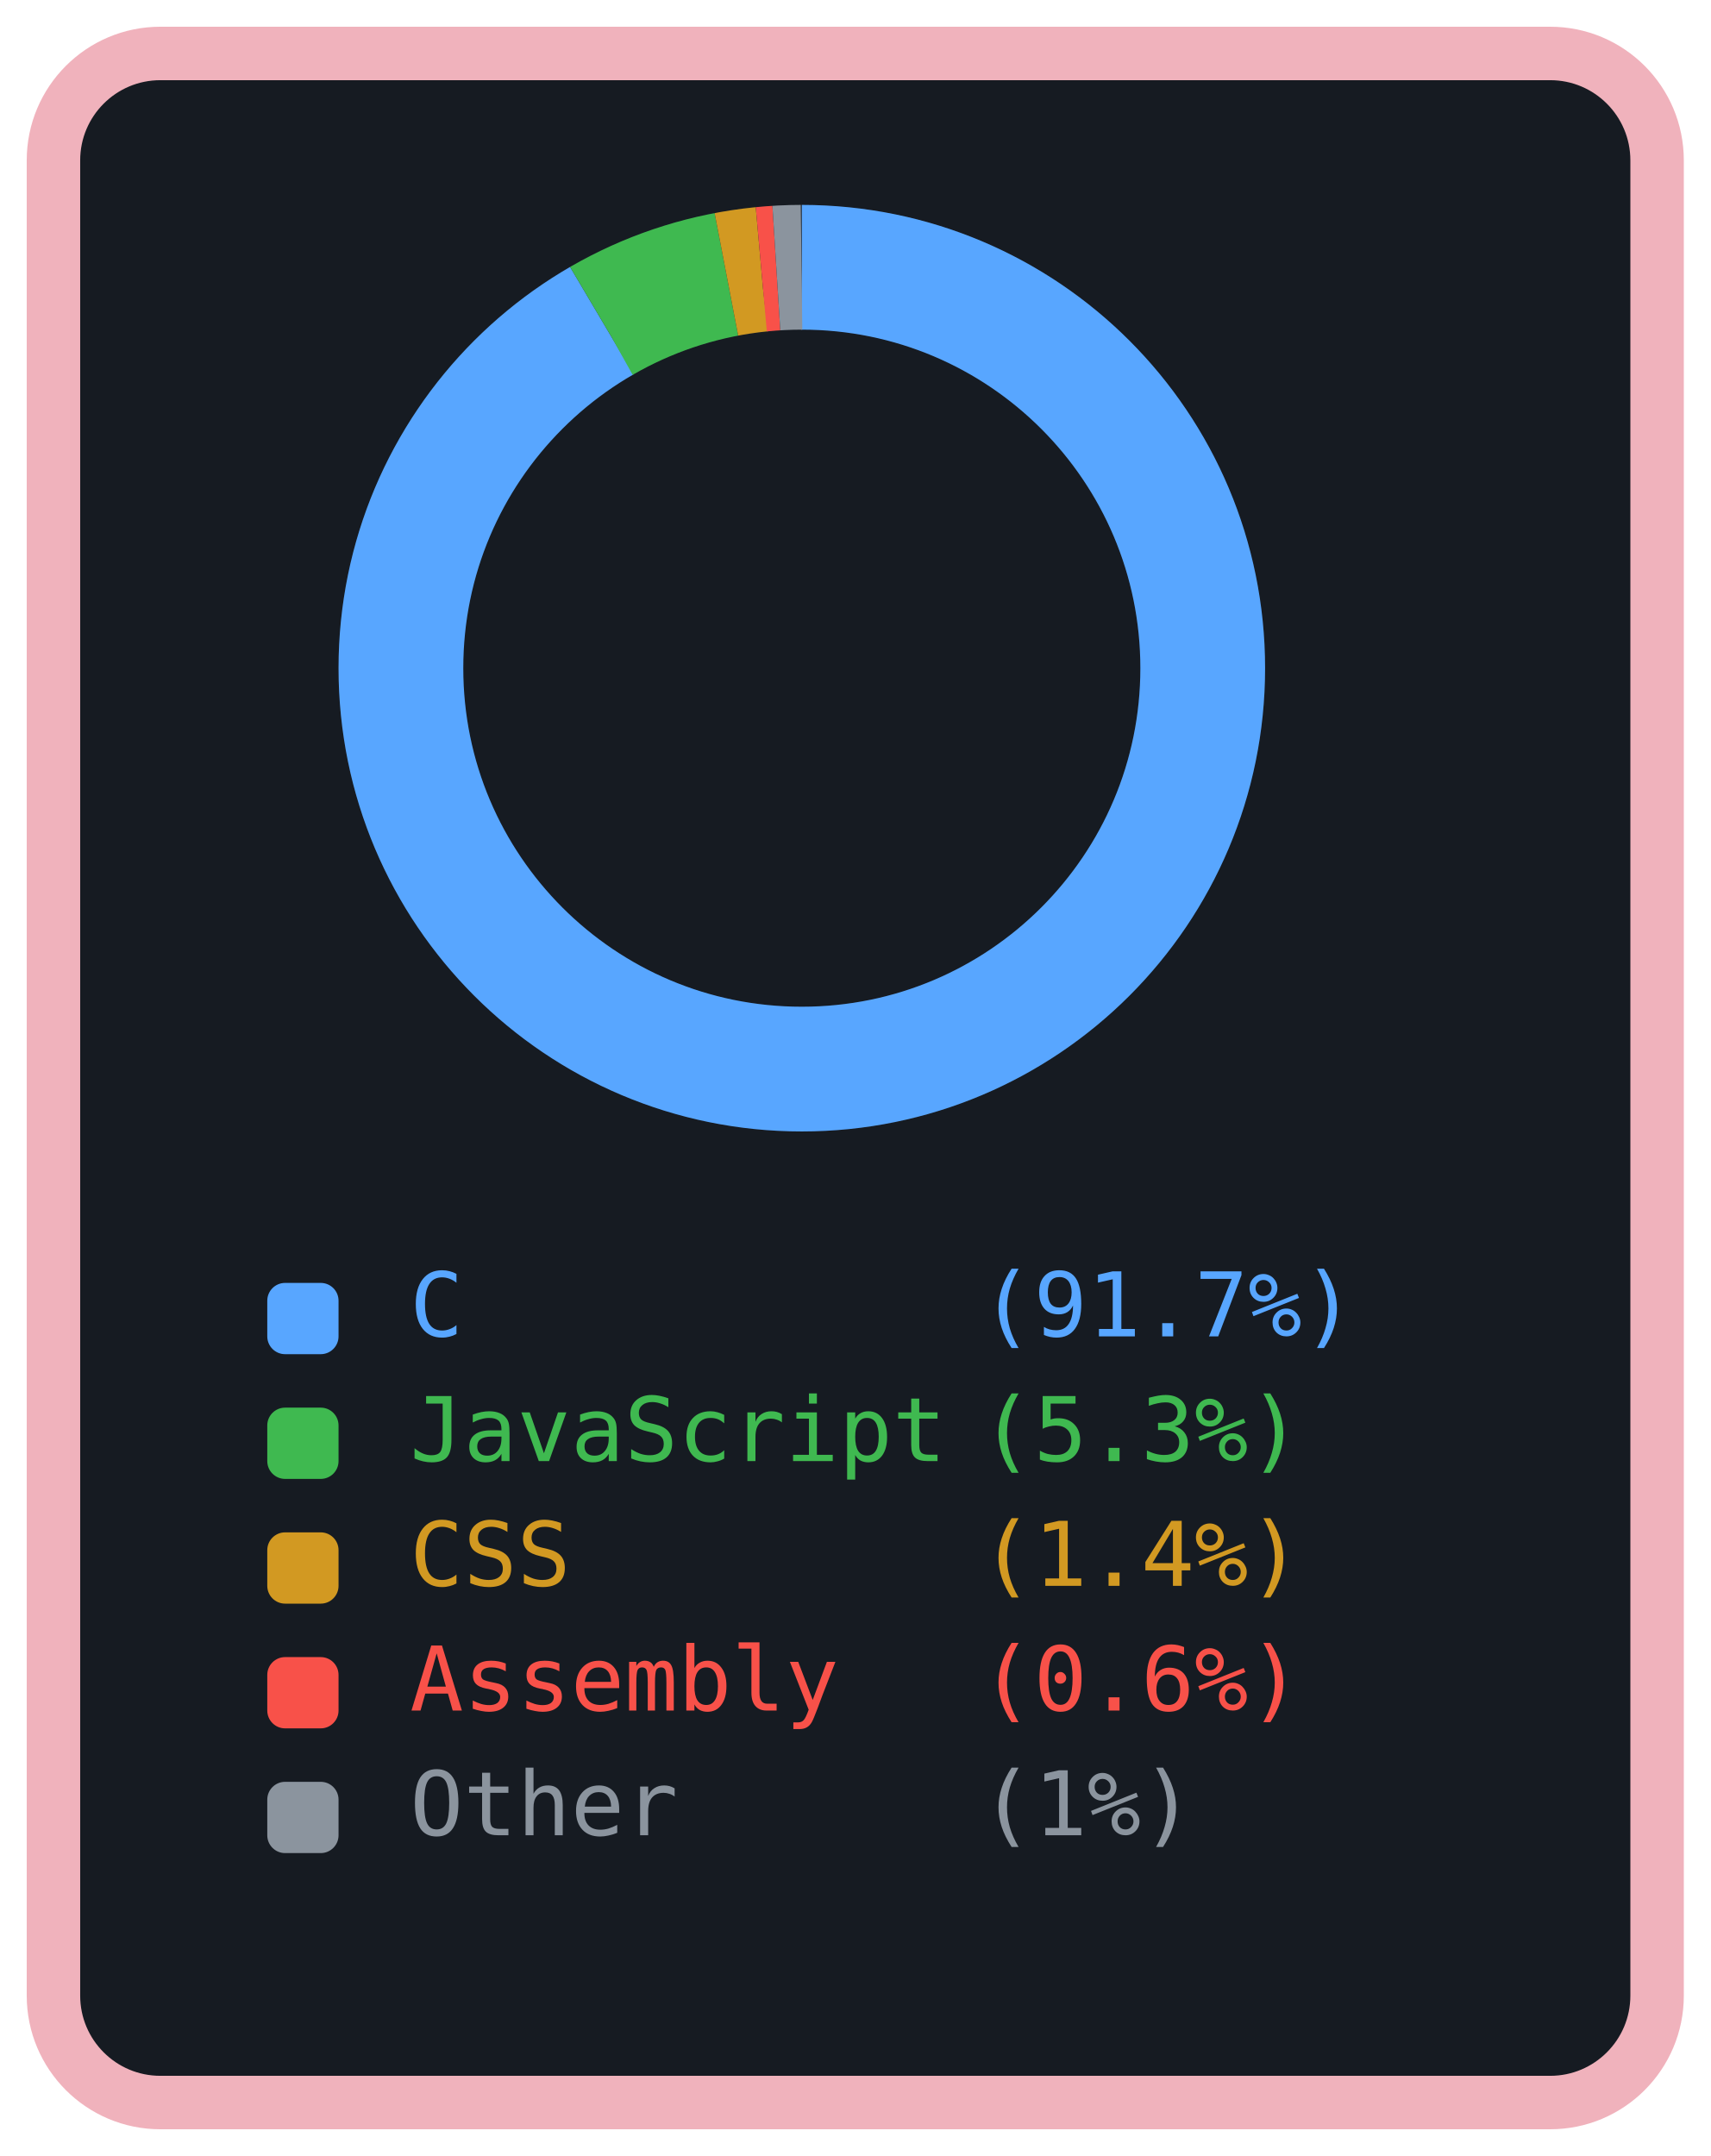
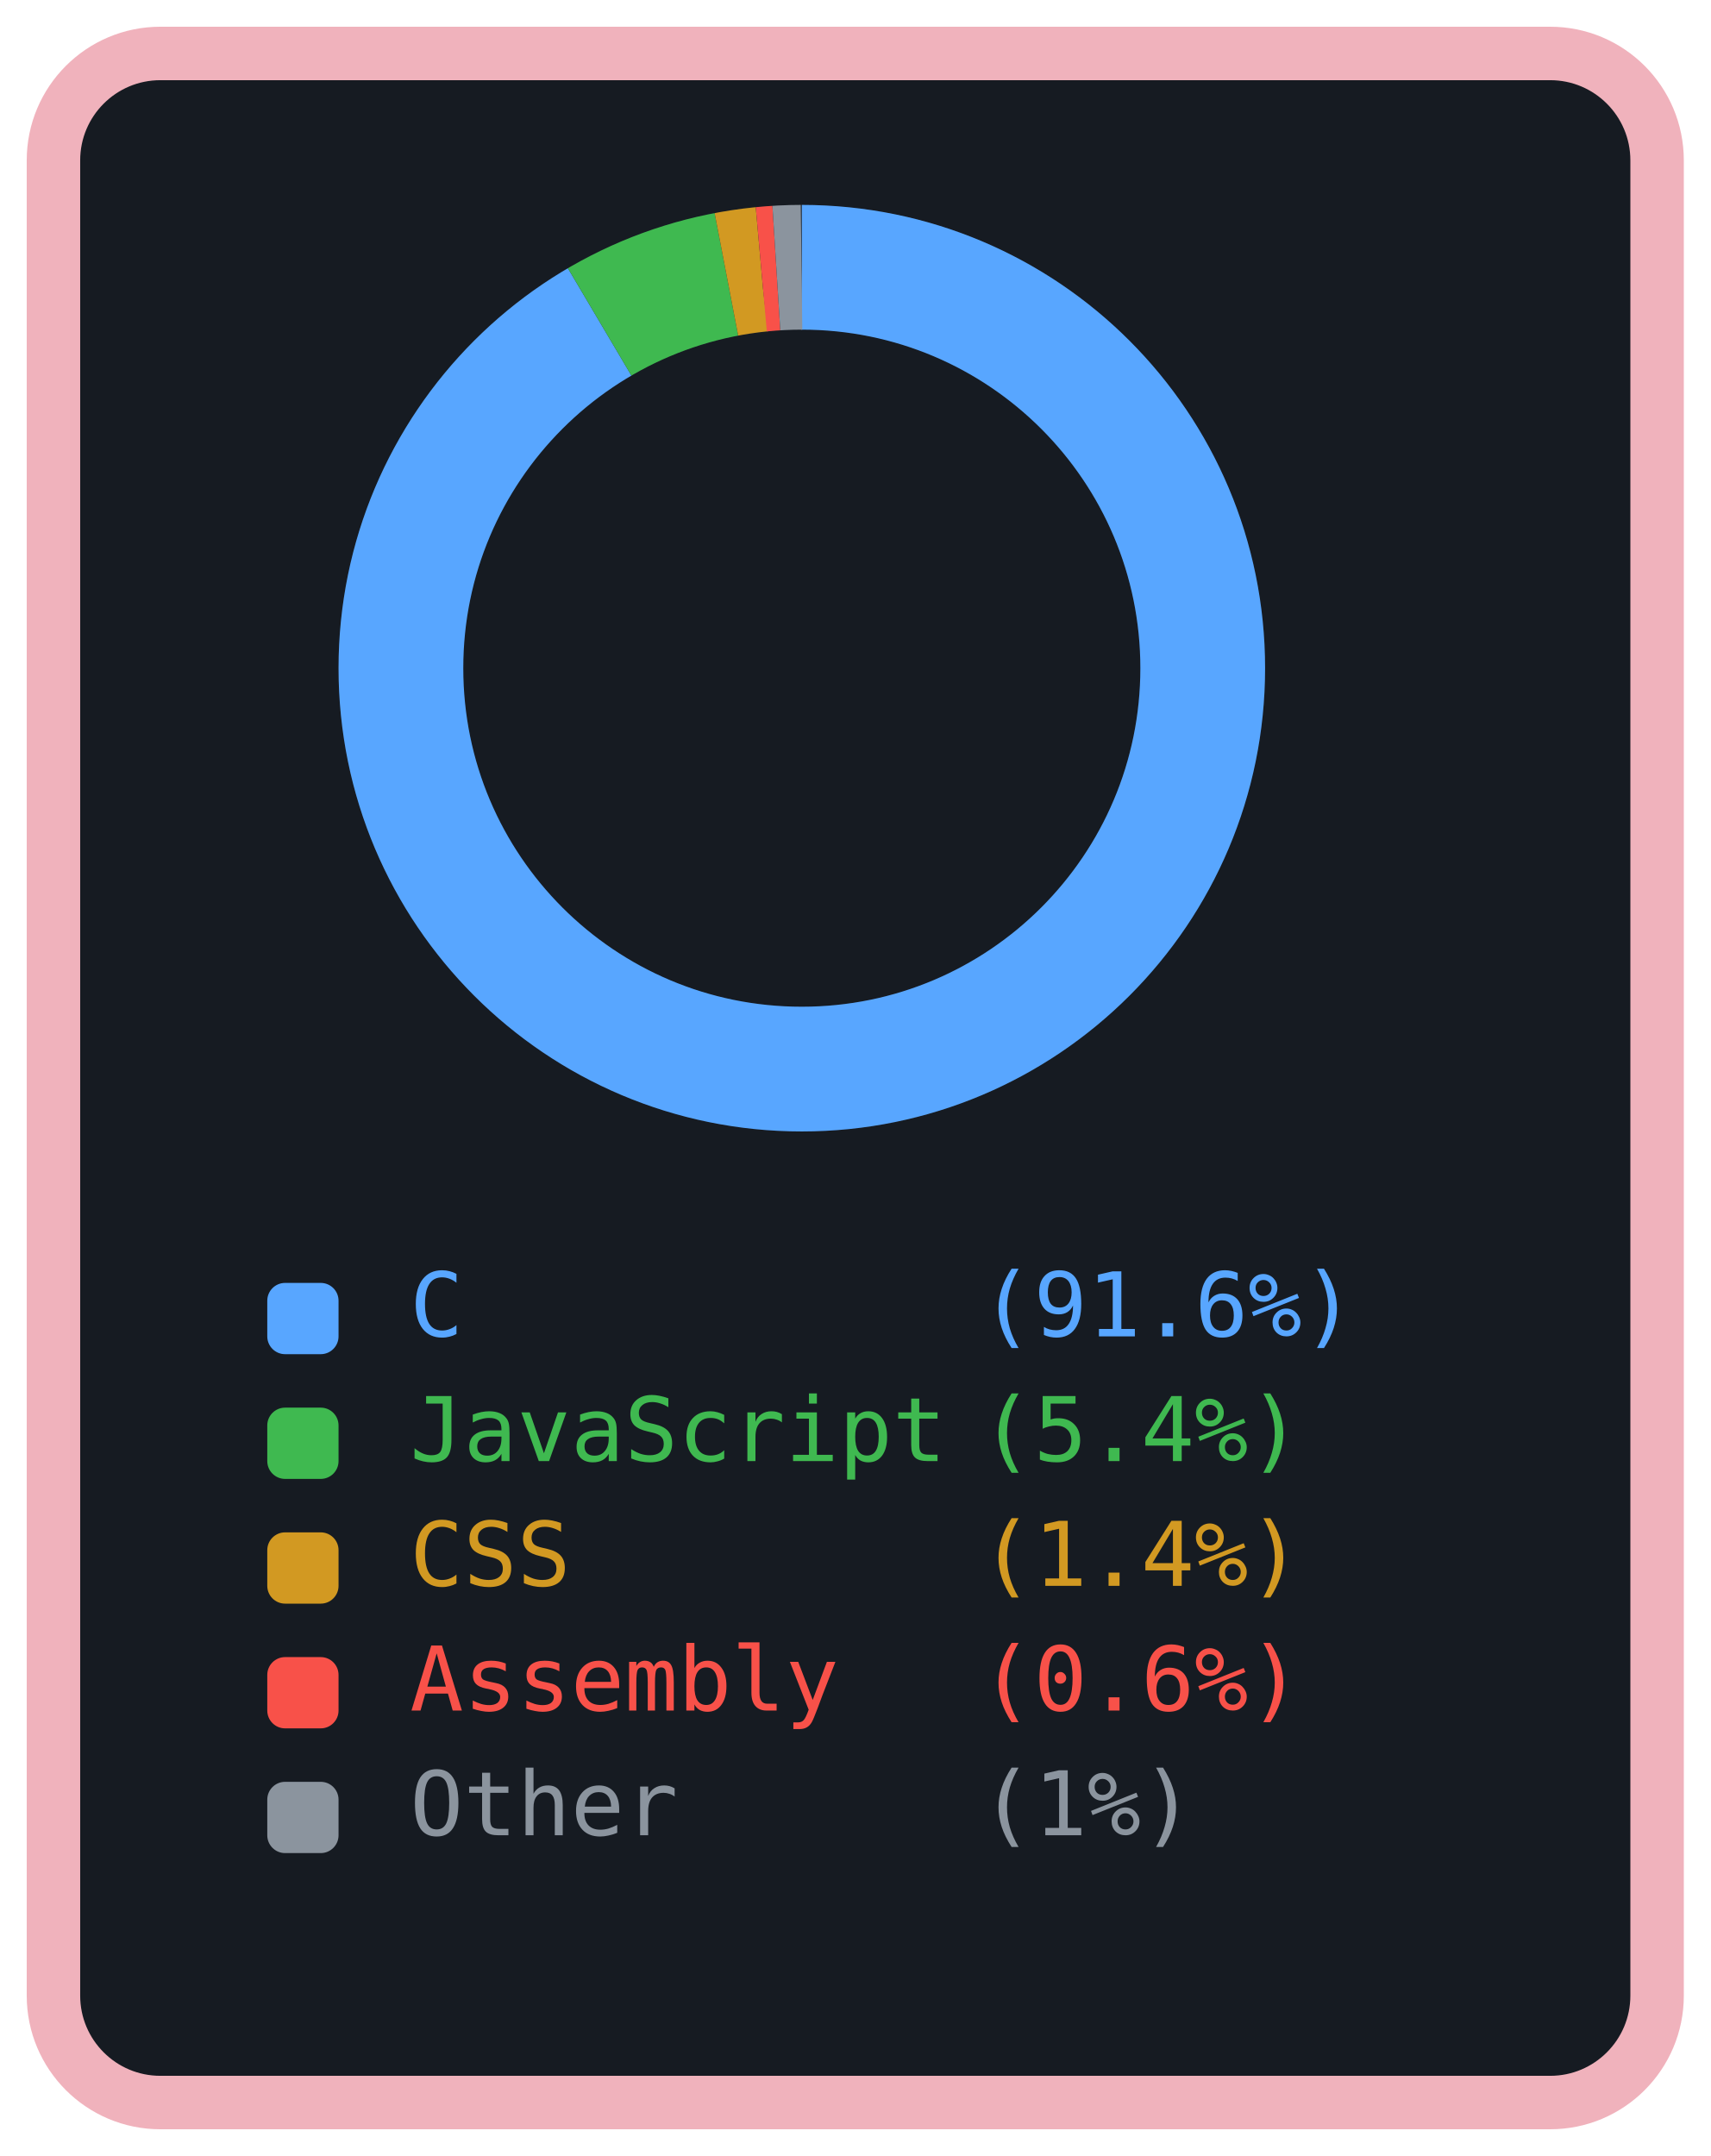
<svg xmlns="http://www.w3.org/2000/svg" width="192" height="242" viewBox="0 0 192 242">
  <style>
		.bg {
			fill: #161B22;
			stroke: #F0B2BC;
			stroke-width: 6;
			rx: 12px;
		}
		</style>
  <rect x="6" y="6" width="180" height="230" class="bg" />
  <g>
    <circle cx="90" cy="75" r="45" fill="none" stroke="#21262d" stroke-width="14" />
-     <circle cx="90" cy="75" r="45" fill="none" stroke="#58a6ff" stroke-width="14" stroke-dasharray="259.276 282.743" stroke-dashoffset="0" transform="rotate(-90 90 75)" />
+     <circle cx="90" cy="75" r="45" fill="none" stroke="#58a6ff" stroke-width="14" stroke-dasharray="258.993 282.743" stroke-dashoffset="0" transform="rotate(-90 90 75)" />
    <g>
      <rect x="30" y="144" width="8" height="8" rx="2" fill="#58a6ff" />
      <text x="46" y="150" font-family="monospace" font-size="10" fill="#58a6ff">C</text>
-       <text x="110" y="150" font-family="monospace" font-size="10" fill="#58a6ff">(91.7%)</text>
+       <text x="110" y="150" font-family="monospace" font-size="10" fill="#58a6ff">(91.6%)</text>
    </g>
-     <circle cx="90" cy="75" r="45" fill="none" stroke="#3fb950" stroke-width="14" stroke-dasharray="14.985 282.743" stroke-dashoffset="-259.276" transform="rotate(-90 90 75)" />
+     <circle cx="90" cy="75" r="45" fill="none" stroke="#3fb950" stroke-width="14" stroke-dasharray="15.268 282.743" stroke-dashoffset="-258.993" transform="rotate(-90 90 75)" />
    <g>
      <rect x="30" y="158" width="8" height="8" rx="2" fill="#3fb950" />
      <text x="46" y="164" font-family="monospace" font-size="10" fill="#3fb950">JavaScript</text>
-       <text x="110" y="164" font-family="monospace" font-size="10" fill="#3fb950">(5.3%)</text>
+       <text x="110" y="164" font-family="monospace" font-size="10" fill="#3fb950">(5.4%)</text>
    </g>
    <circle cx="90" cy="75" r="45" fill="none" stroke="#d29922" stroke-width="14" stroke-dasharray="3.958 282.743" stroke-dashoffset="-274.261" transform="rotate(-90 90 75)" />
    <g>
      <rect x="30" y="172" width="8" height="8" rx="2" fill="#d29922" />
      <text x="46" y="178" font-family="monospace" font-size="10" fill="#d29922">CSS</text>
      <text x="110" y="178" font-family="monospace" font-size="10" fill="#d29922">(1.4%)</text>
    </g>
    <circle cx="90" cy="75" r="45" fill="none" stroke="#f85149" stroke-width="14" stroke-dasharray="1.696 282.743" stroke-dashoffset="-278.219" transform="rotate(-90 90 75)" />
    <g>
      <rect x="30" y="186" width="8" height="8" rx="2" fill="#f85149" />
      <text x="46" y="192" font-family="monospace" font-size="10" fill="#f85149">Assembly</text>
      <text x="110" y="192" font-family="monospace" font-size="10" fill="#f85149">(0.6%)</text>
    </g>
    <circle cx="90" cy="75" r="45" fill="none" stroke="#8b949e" stroke-width="14" stroke-dasharray="2.827 282.743" stroke-dashoffset="-279.916" transform="rotate(-90 90 75)" />
    <g>
      <rect x="30" y="200" width="8" height="8" rx="2" fill="#8b949e" />
      <text x="46" y="206" font-family="monospace" font-size="10" fill="#8b949e">Other</text>
      <text x="110" y="206" font-family="monospace" font-size="10" fill="#8b949e">(1%)</text>
    </g>
  </g>
</svg>
